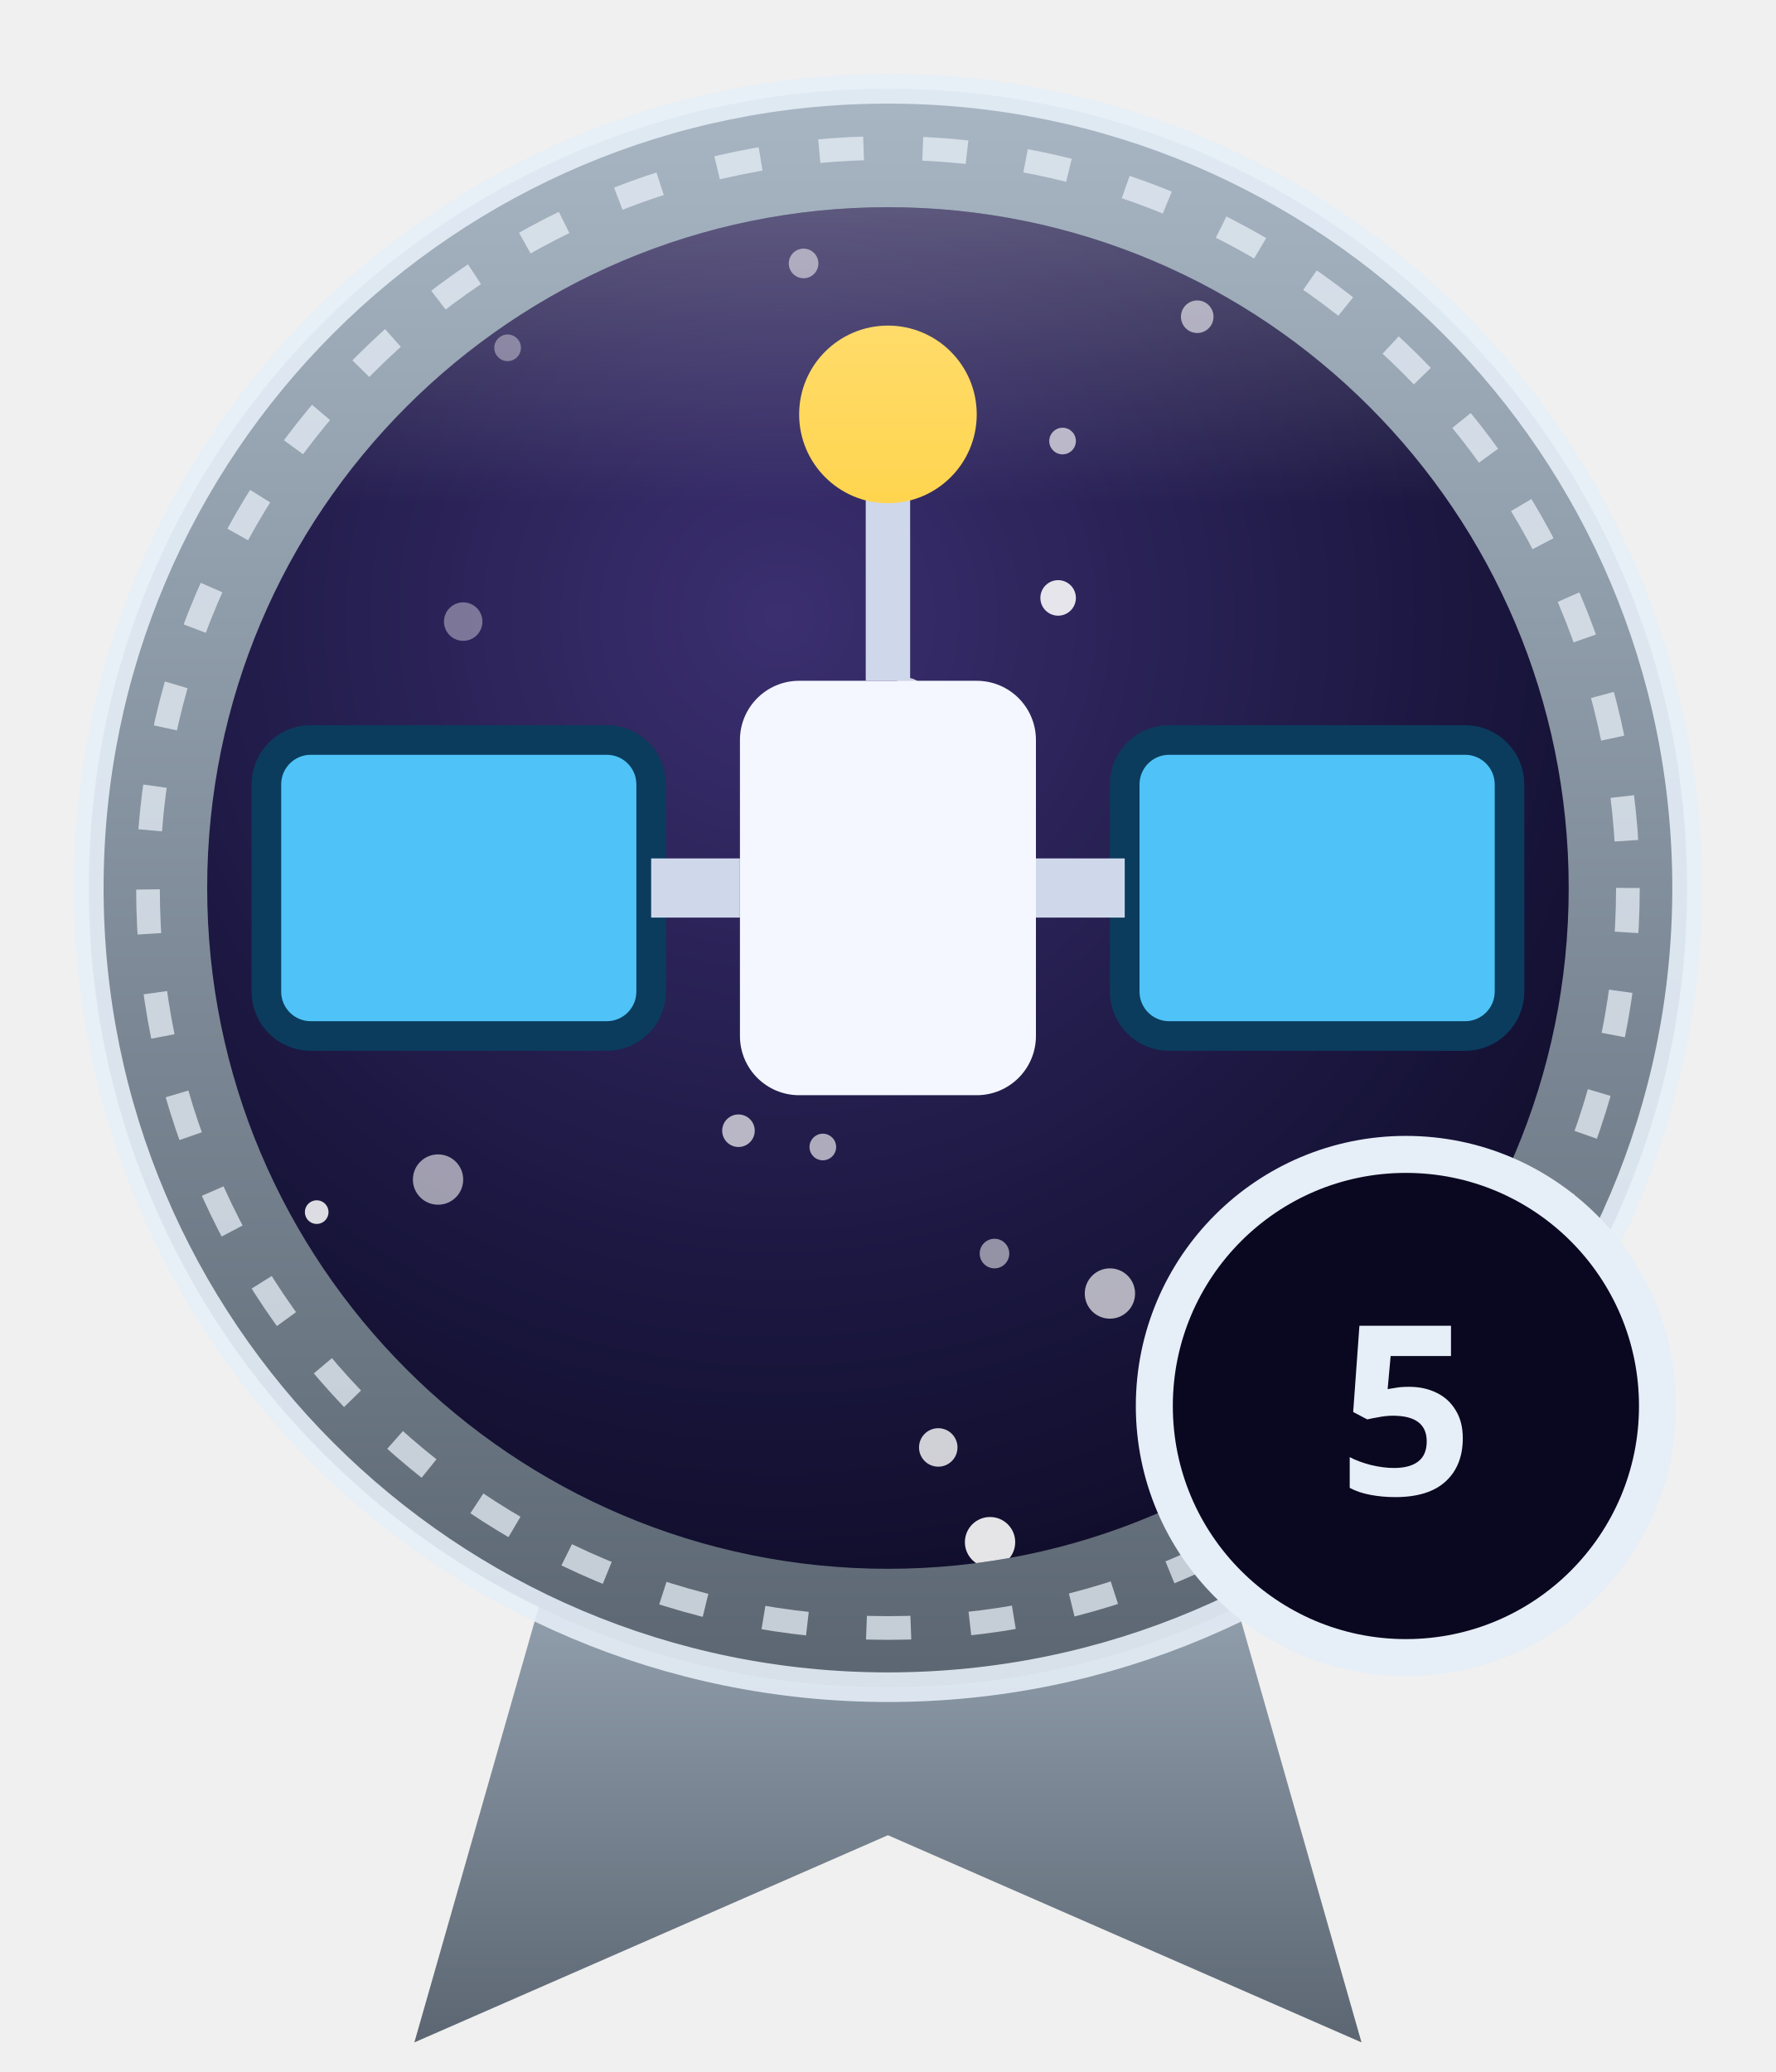
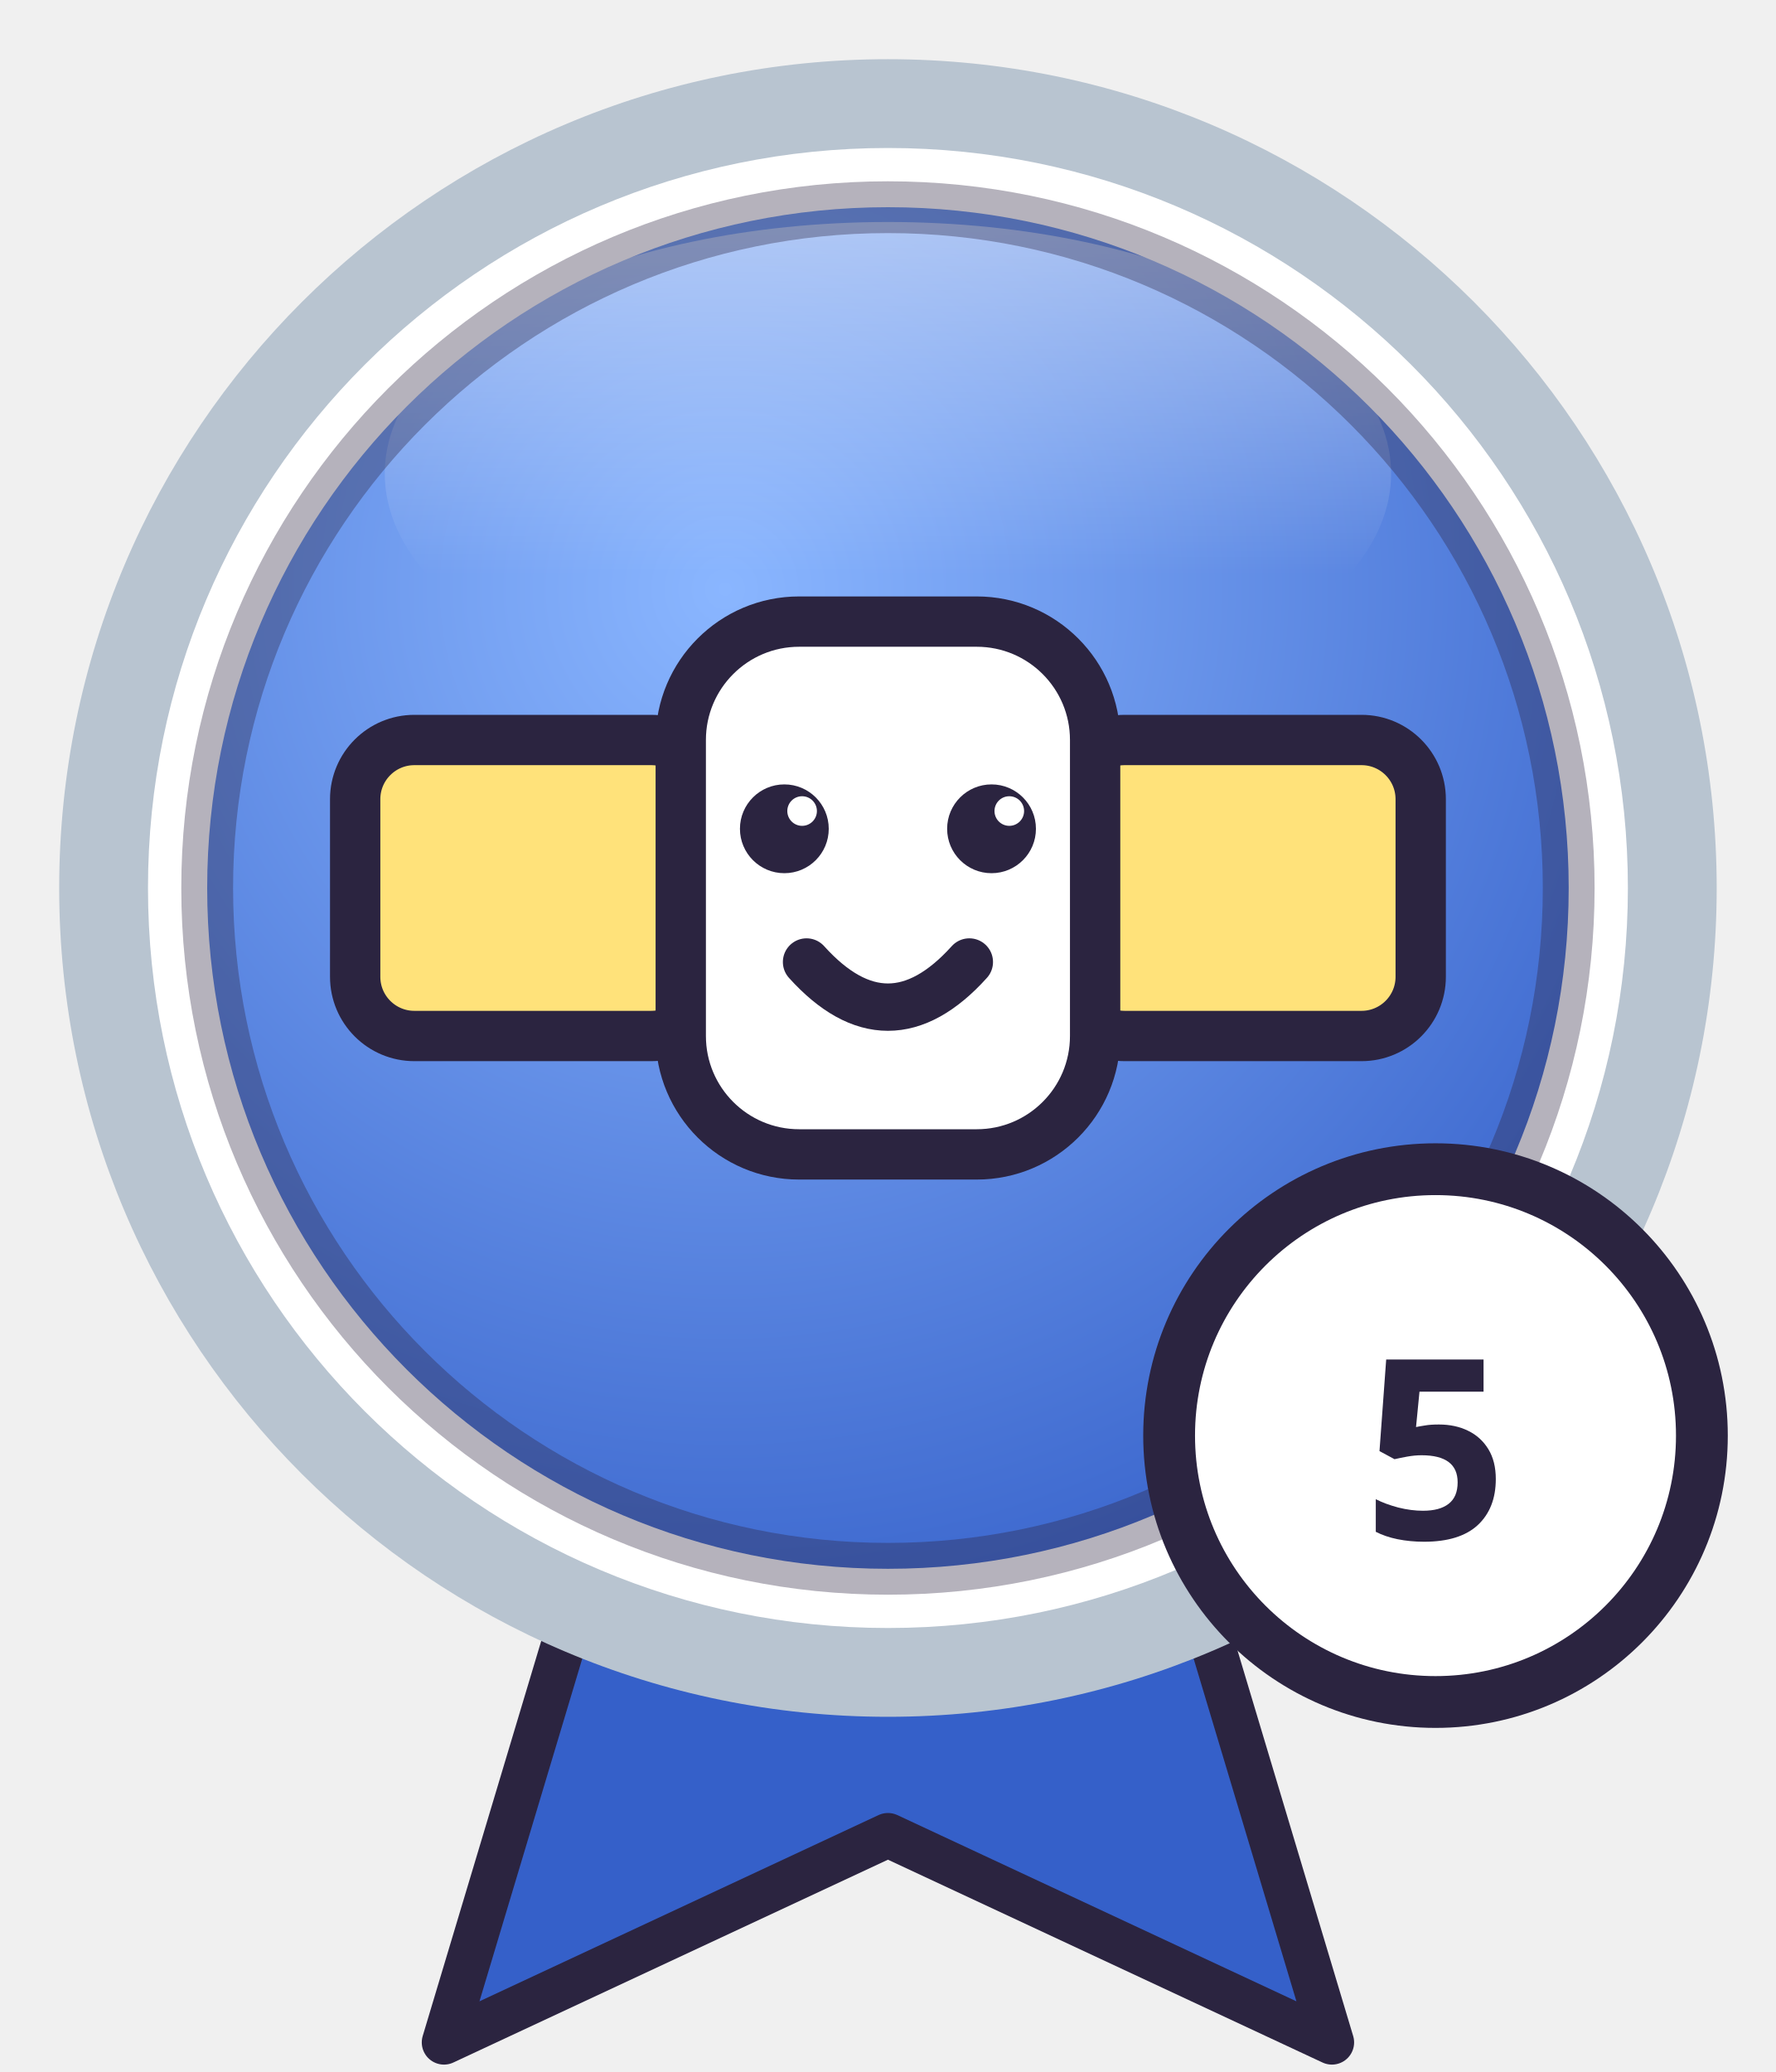
<svg xmlns="http://www.w3.org/2000/svg" viewBox="0 0 120 140" width="120" height="140" role="img">
  <defs>
-     <radialGradient id="b_homework_5_scans_sky" cx="42%" cy="30%" r="86%">
-       <stop offset="0%" stop-color="#3b2f70" />
-       <stop offset="58%" stop-color="#1b1740" />
-       <stop offset="100%" stop-color="#0a0820" />
+     <radialGradient id="k_homework_5_scans_f" cx="38%" cy="28%" r="84%">
+       <stop offset="0%" stop-color="#8ab6ff" />
+       <stop offset="100%" stop-color="#3560c9" />
    </radialGradient>
-     <linearGradient id="b_homework_5_scans_ring" x1="0" y1="0" x2="0" y2="1">
-       <stop offset="0%" stop-color="#a8b6c4" />
-       <stop offset="100%" stop-color="#5b6672" />
+     <linearGradient id="k_homework_5_scans_g" x1="0" y1="0" x2="0" y2="1">
+       <stop offset="0%" stop-color="#fff" stop-opacity="0.45" />
+       <stop offset="70%" stop-color="#fff" stop-opacity="0" />
    </linearGradient>
-     <linearGradient id="b_homework_5_scans_sheen" x1="0" y1="0" x2="0" y2="1">
-       <stop offset="0%" stop-color="#fff" stop-opacity="0.30" />
-       <stop offset="60%" stop-color="#fff" stop-opacity="0" />
-     </linearGradient>
-     <clipPath id="b_homework_5_scans_disc">
-       <circle cx="60" cy="60" r="46" />
-     </clipPath>
  </defs>
-   <path d="M40 96 L28 138 L60 124 L92 138 L80 96 Z" fill="url(#b_homework_5_scans_ring)" />
-   <circle cx="60" cy="60" r="54" fill="url(#b_homework_5_scans_ring)" />
-   <circle cx="60" cy="60" r="54" fill="none" stroke="#e6eef7" stroke-width="2" stroke-opacity="0.9" />
-   <circle cx="60" cy="60" r="50" fill="none" stroke="#e6eef7" stroke-width="1.6" stroke-dasharray="3 4" stroke-opacity="0.75" />
-   <circle cx="60" cy="60" r="46" fill="url(#b_homework_5_scans_sky)" />
-   <g clip-path="url(#b_homework_5_scans_disc)">
-     <circle cx="80.0" cy="68.5" r="1.2" fill="#fff" opacity="0.42" />
-     <circle cx="71.5" cy="40.4" r="1.2" fill="#fff" opacity="0.88" />
-     <circle cx="80.9" cy="21.4" r="1.1" fill="#fff" opacity="0.59" />
-     <circle cx="71.8" cy="29.8" r="0.9" fill="#fff" opacity="0.66" />
-     <circle cx="67.2" cy="84.7" r="1.0" fill="#fff" opacity="0.53" />
-     <circle cx="63.4" cy="97.8" r="1.3" fill="#fff" opacity="0.80" />
-     <circle cx="29.6" cy="79.7" r="1.7" fill="#fff" opacity="0.58" />
-     <circle cx="55.6" cy="77.5" r="0.9" fill="#fff" opacity="0.63" />
-     <circle cx="66.9" cy="104.2" r="1.7" fill="#fff" opacity="0.89" />
-     <circle cx="49.9" cy="76.4" r="1.1" fill="#fff" opacity="0.68" />
-     <circle cx="34.3" cy="23.5" r="0.9" fill="#fff" opacity="0.38" />
-     <circle cx="75.0" cy="87.4" r="1.7" fill="#fff" opacity="0.67" />
-     <circle cx="54.3" cy="17.8" r="1.0" fill="#fff" opacity="0.53" />
-     <circle cx="21.4" cy="81.9" r="0.8" fill="#fff" opacity="0.85" />
-     <circle cx="61.3" cy="47.0" r="1.2" fill="#fff" opacity="0.79" />
-     <circle cx="31.3" cy="42.0" r="1.3" fill="#fff" opacity="0.38" />
-     <g>
-       <rect x="50" y="46" width="20" height="28" rx="4" fill="#f4f7ff" />
-       <rect x="18" y="50" width="26" height="20" rx="3" fill="#4fc3f7" stroke="#0b3c5d" stroke-width="2" />
-       <rect x="76" y="50" width="26" height="20" rx="3" fill="#4fc3f7" stroke="#0b3c5d" stroke-width="2" />
-       <line x1="44" y1="60" x2="50" y2="60" stroke="#cfd8ea" stroke-width="4" />
-       <line x1="70" y1="60" x2="76" y2="60" stroke="#cfd8ea" stroke-width="4" />
-       <path d="M60 46 L60 32" stroke="#cfd8ea" stroke-width="3" />
-       <circle cx="60" cy="28" r="6" fill="#ffd54f" />
-     </g>
-     <ellipse cx="60" cy="30" rx="40" ry="20" fill="url(#b_homework_5_scans_sheen)" />
-   </g>
-   <circle cx="95" cy="95" r="17" fill="#0a0820" stroke="#e6eef7" stroke-width="2.5" />
-   <text x="95" y="101" text-anchor="middle" font-family="Fredoka, Nunito, sans-serif" font-size="16" font-weight="700" fill="#e6eef7">5</text>
+   <path d="M42 98 L30 138 L60 124 L90 138 L78 98 Z" fill="#3560c9" stroke="#2b2440" stroke-width="3" stroke-linejoin="round" />
+   <circle cx="60" cy="60" r="56" fill="#b8c4d0" />
+   <circle cx="60" cy="60" r="50" fill="#fff" />
+   <circle cx="60" cy="60" r="46" fill="url(#k_homework_5_scans_f)" />
+   <rect x="24" y="50" width="24" height="20" rx="4" fill="#ffe27a" stroke="#2b2440" stroke-width="3.4" stroke-linejoin="round" stroke-linecap="round" />
+   <rect x="72" y="50" width="24" height="20" rx="4" fill="#ffe27a" stroke="#2b2440" stroke-width="3.4" stroke-linejoin="round" stroke-linecap="round" />
+   <rect x="46" y="42" width="28" height="36" rx="8" fill="#fff" stroke="#2b2440" stroke-width="3.4" stroke-linejoin="round" stroke-linecap="round" />
+   <circle cx="53.0" cy="56.0" r="3.0" fill="#2b2440" />
+   <circle cx="67.0" cy="56.0" r="3.0" fill="#2b2440" />
+   <path d="M54.5 65.0 q5.5 6.1 11.0 0" stroke="#2b2440" stroke-width="3.2" fill="none" stroke-linecap="round" />
+   <circle cx="54.2" cy="54.8" r="1.0" fill="#fff" />
+   <circle cx="68.2" cy="54.8" r="1.0" fill="#fff" />
+   <ellipse cx="60" cy="32" rx="34" ry="17" fill="url(#k_homework_5_scans_g)" />
+   <circle cx="60" cy="60" r="46" fill="none" stroke="#2b2440" stroke-width="3.5" stroke-opacity="0.35" />
+   <circle cx="97" cy="97" r="18" fill="#fff" stroke="#2b2440" stroke-width="3.5" />
+   <text x="97" y="104" text-anchor="middle" font-family="Fredoka, Nunito, sans-serif" font-size="17" font-weight="700" fill="#2b2440">5</text>
</svg>
